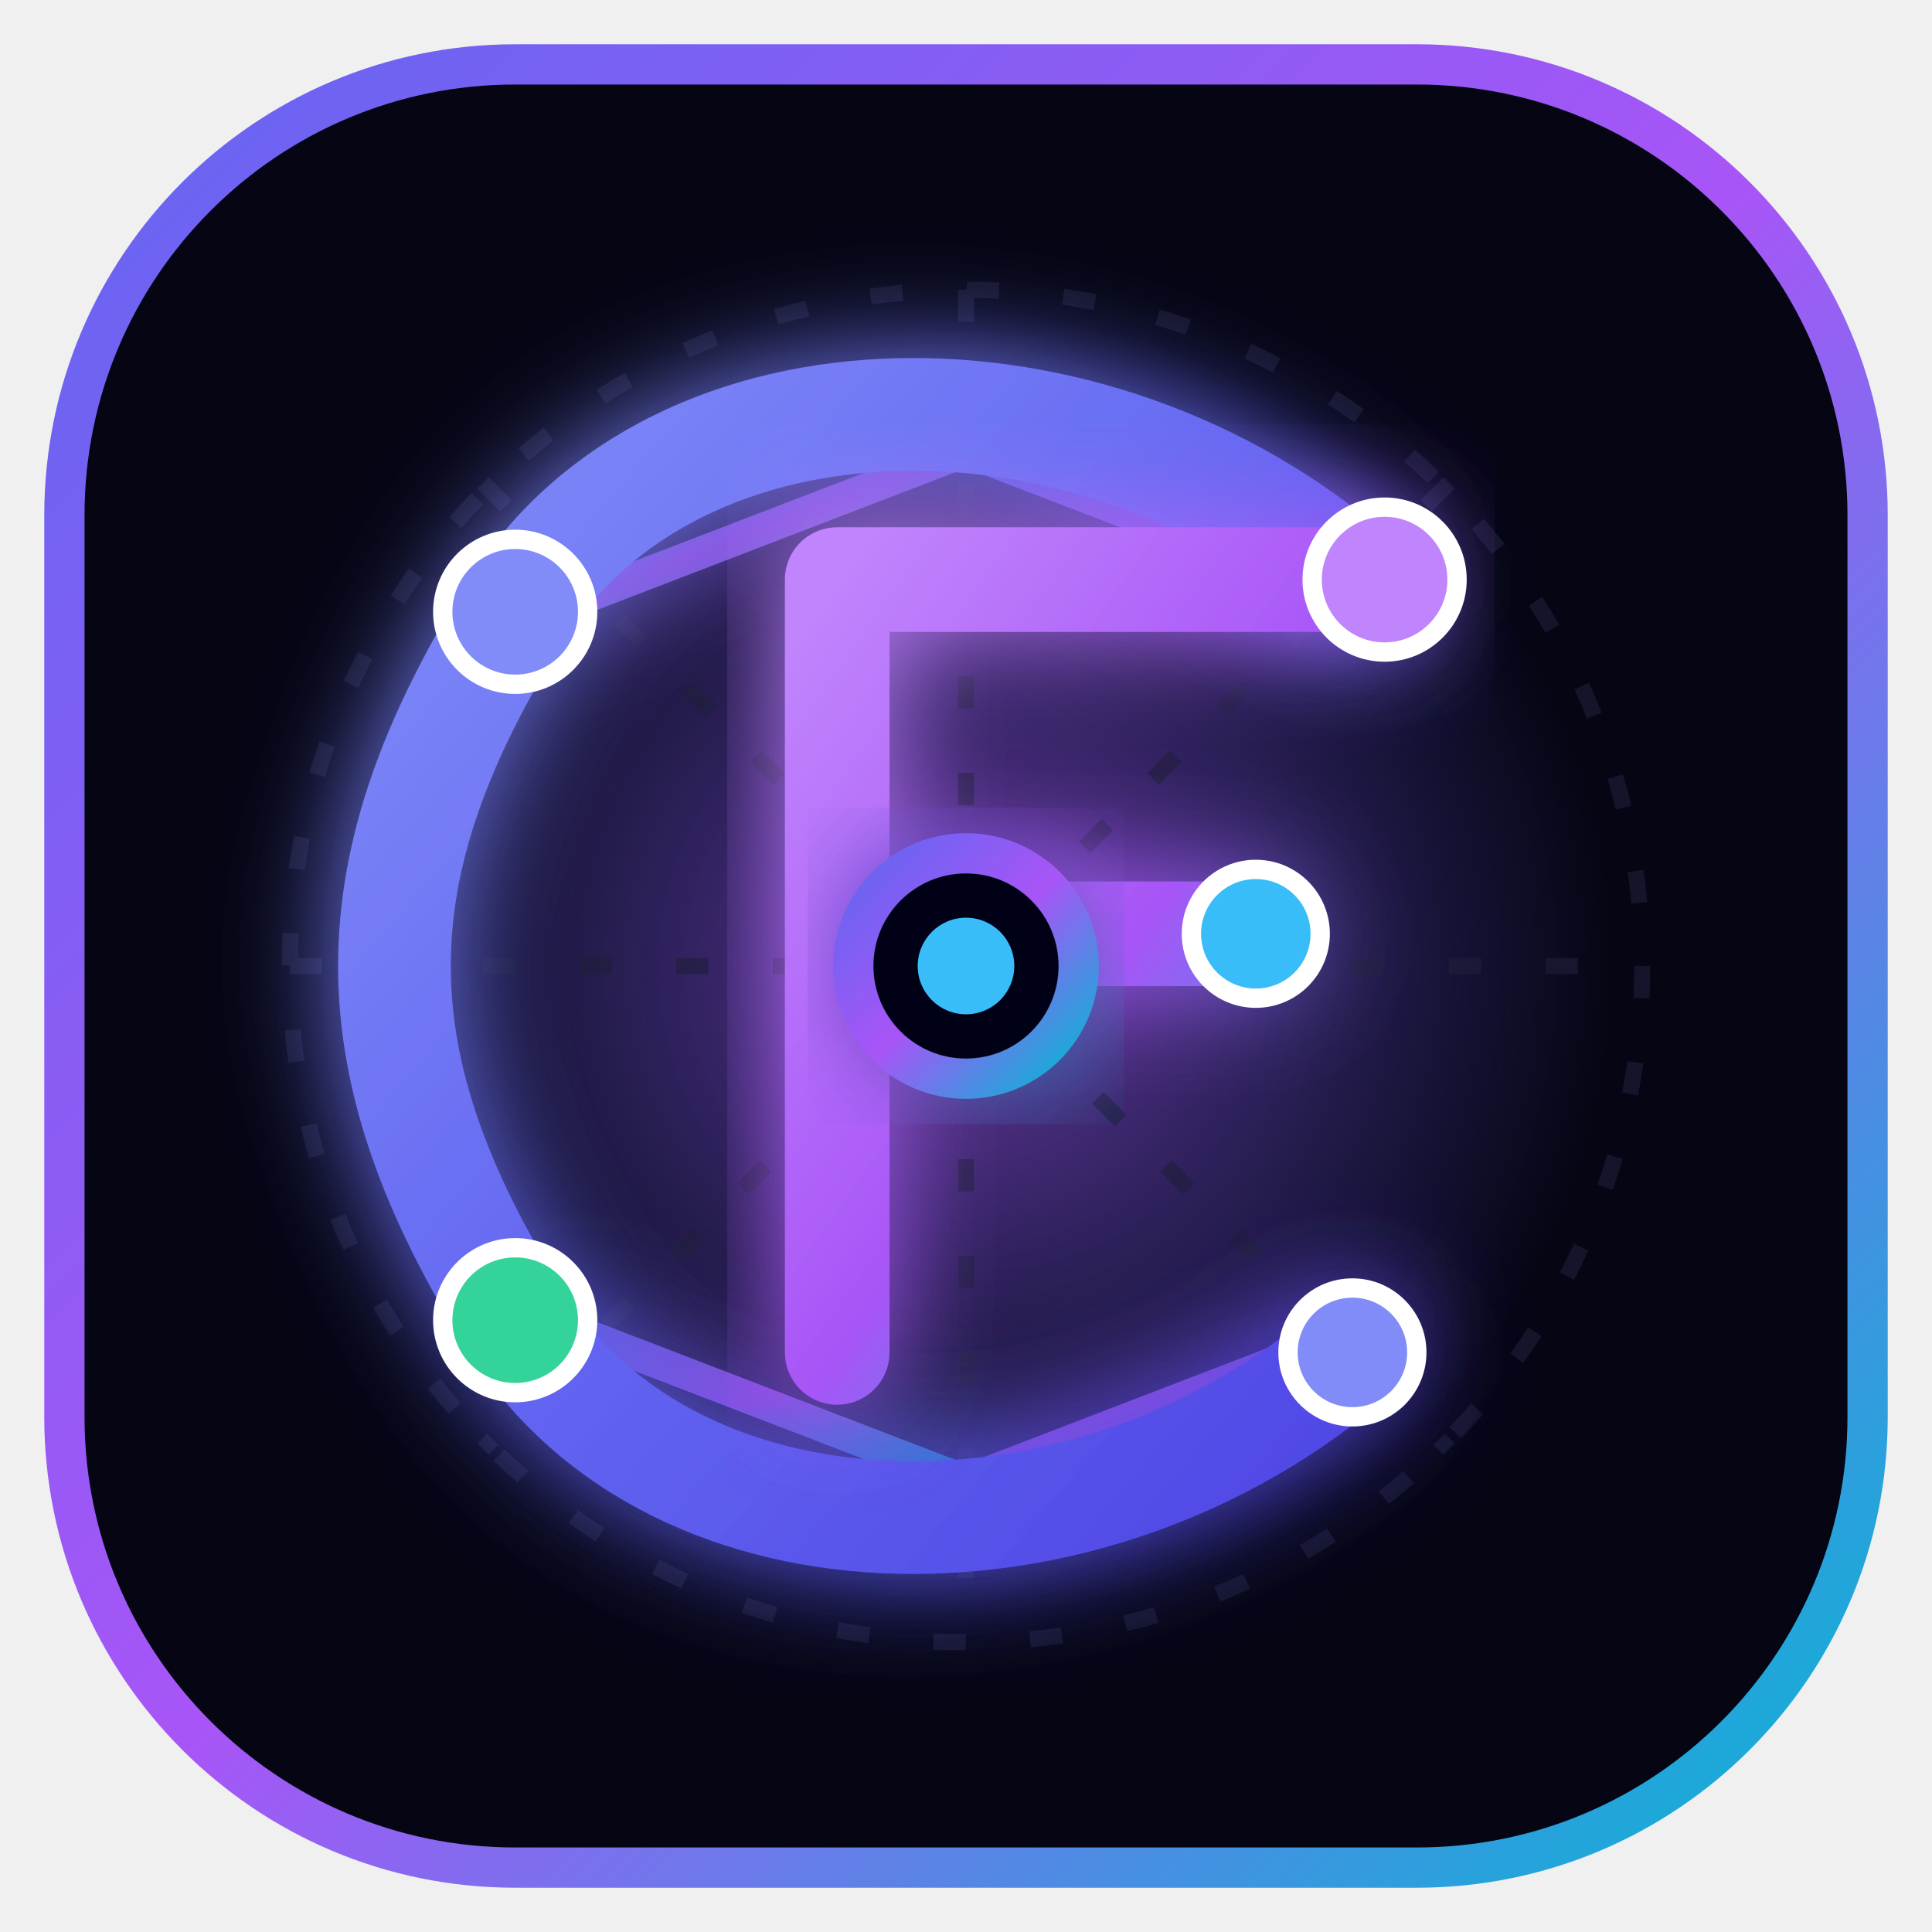
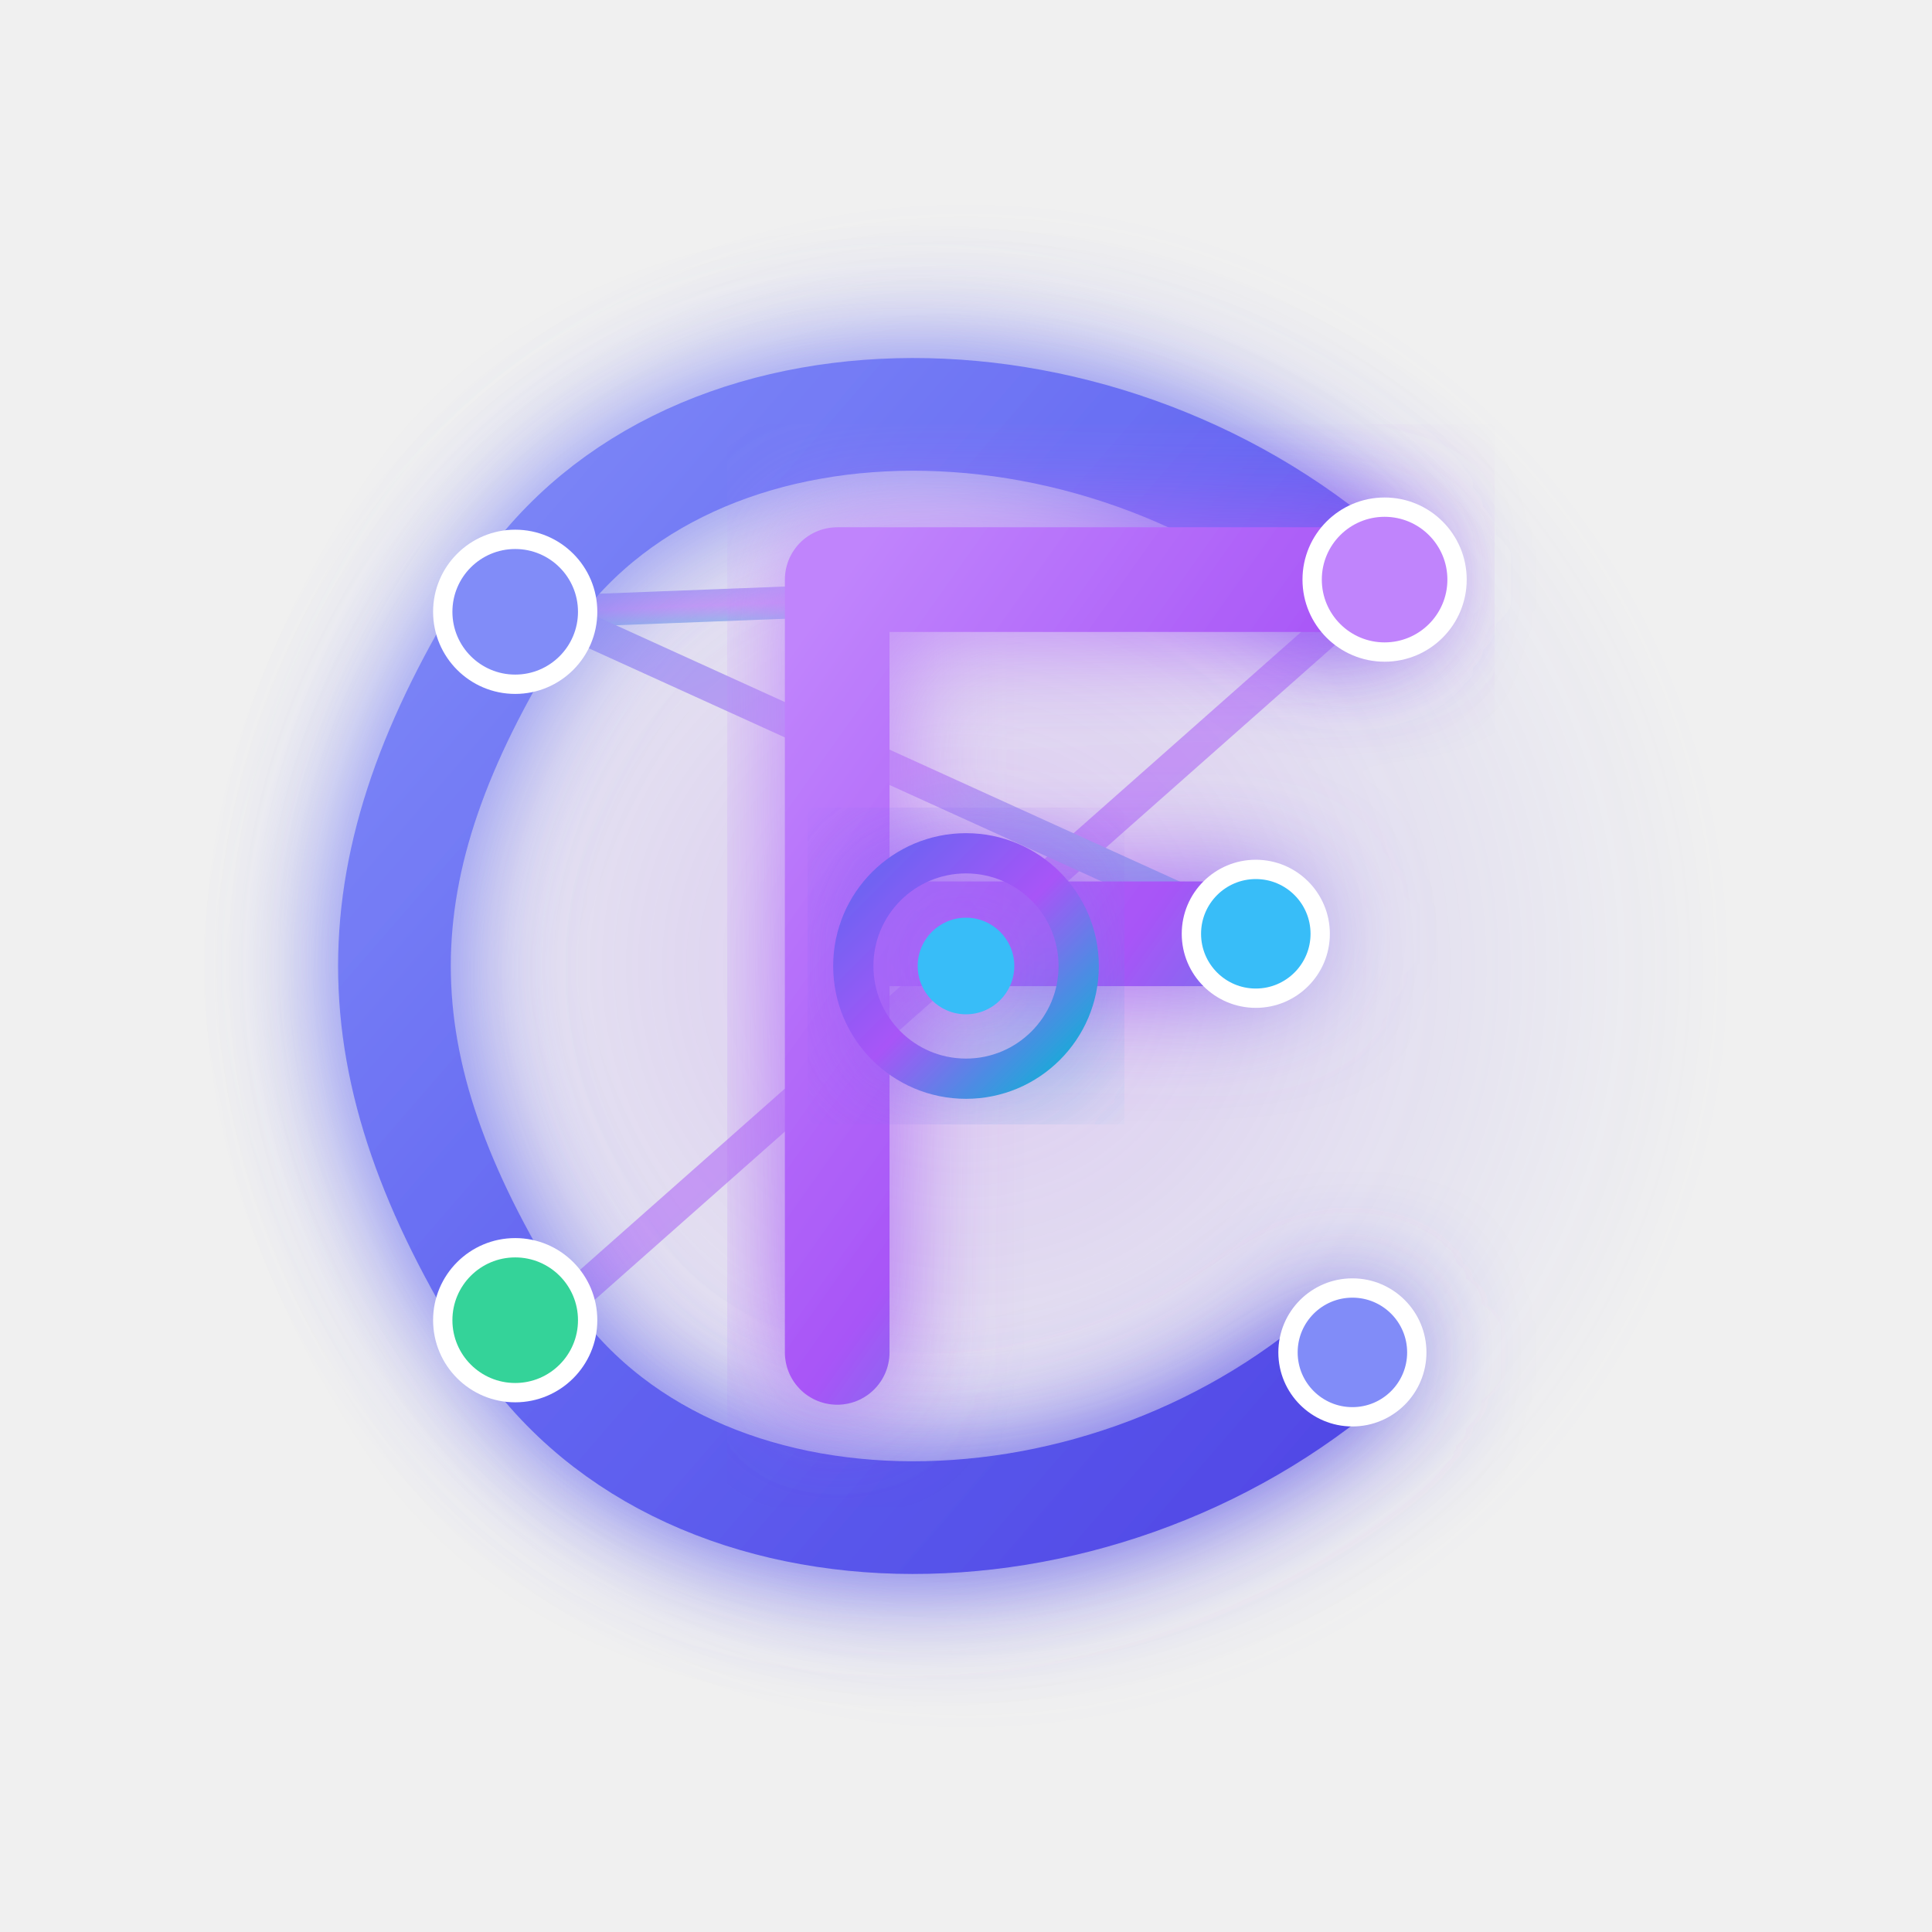
<svg xmlns="http://www.w3.org/2000/svg" viewBox="0 0 120 120" width="100%" height="100%">
  <defs>
    <linearGradient id="cfi-border-grad" x1="0%" y1="0%" x2="100%" y2="100%">
      <stop offset="0%" stop-color="#6366f1" />
      <stop offset="50%" stop-color="#a855f7" />
      <stop offset="100%" stop-color="#06b6d4" />
    </linearGradient>
    <linearGradient id="cfi-c-grad" x1="0%" y1="0%" x2="100%" y2="100%">
      <stop offset="0%" stop-color="#818cf8" />
      <stop offset="50%" stop-color="#6366f1" />
      <stop offset="100%" stop-color="#4f46e5" />
    </linearGradient>
    <linearGradient id="cfi-f-grad" x1="0%" y1="0%" x2="100%" y2="100%">
      <stop offset="0%" stop-color="#c084fc" />
      <stop offset="50%" stop-color="#a855f7" />
      <stop offset="100%" stop-color="#06b6d4" />
    </linearGradient>
    <radialGradient id="cfi-core-glow" cx="50%" cy="50%" r="50%">
-       <stop offset="0%" stop-color="#a855f7" stop-opacity="0.6" />
+       <stop offset="0%" stop-color="#a855f7" stop-opacity="0.25" />
      <stop offset="100%" stop-color="#6366f1" stop-opacity="0" />
    </radialGradient>
    <filter id="cfi-glow" x="-20%" y="-20%" width="140%" height="140%">
      <feGaussianBlur stdDeviation="3.5" result="blur" />
      <feComposite in="SourceGraphic" in2="blur" operator="over" />
    </filter>
  </defs>
-   <rect x="4" y="4" width="112" height="112" rx="28" fill="#050514" stroke="url(#cfi-border-grad)" stroke-width="2.5" />
-   <circle cx="60" cy="60" r="40" fill="url(#cfi-core-glow)" />
-   <g stroke="#1e1e38" stroke-width="1" stroke-dasharray="2 4" opacity="0.6">
-     <circle cx="60" cy="60" r="42" fill="none" />
-     <line x1="60" y1="18" x2="60" y2="102" />
-     <line x1="18" y1="60" x2="102" y2="60" />
-     <line x1="30" y1="30" x2="90" y2="90" />
-     <line x1="90" y1="30" x2="30" y2="90" />
-   </g>
-   <g stroke="url(#cfi-border-grad)" stroke-width="2" stroke-linecap="round" opacity="0.85" filter="url(#cfi-glow)">
-     <line x1="34" y1="38" x2="60" y2="28" />
-     <line x1="60" y1="28" x2="86" y2="38" />
+   <circle cx="60" cy="60" r="48" fill="url(#cfi-core-glow)" />
+   <g stroke="url(#cfi-border-grad)" stroke-width="2" stroke-linecap="round" opacity="0.5">
+     <line x1="34" y1="38" x2="86" y2="36" />
    <line x1="34" y1="38" x2="34" y2="82" />
-     <line x1="34" y1="82" x2="60" y2="92" />
-     <line x1="60" y1="92" x2="86" y2="82" />
-     <line x1="60" y1="28" x2="60" y2="60" />
-     <line x1="34" y1="58" x2="80" y2="58" />
+     <line x1="34" y1="82" x2="86" y2="36" />
+     <line x1="78" y1="58" x2="34" y2="38" />
  </g>
  <path d="M 84,36 C 68,22 42,22 32,38 C 22,54 22,66 32,82 C 42,98 68,98 84,84" fill="none" stroke="url(#cfi-c-grad)" stroke-width="7" stroke-linecap="round" filter="url(#cfi-glow)" />
  <path d="M 52,36 L 86,36 M 52,36 L 52,84 M 52,58 L 78,58" fill="none" stroke="url(#cfi-f-grad)" stroke-width="6.5" stroke-linecap="round" stroke-linejoin="round" filter="url(#cfi-glow)" />
  <circle cx="32" cy="38" r="4.5" fill="#818cf8" stroke="#ffffff" stroke-width="1.2" />
  <circle cx="86" cy="36" r="4.5" fill="#c084fc" stroke="#ffffff" stroke-width="1.2" />
  <circle cx="78" cy="58" r="4" fill="#38bdf8" stroke="#ffffff" stroke-width="1.2" />
  <circle cx="32" cy="82" r="4.5" fill="#34d399" stroke="#ffffff" stroke-width="1.2" />
  <circle cx="84" cy="84" r="4" fill="#818cf8" stroke="#ffffff" stroke-width="1.2" />
-   <circle cx="60" cy="60" r="7" fill="#060616" stroke="url(#cfi-border-grad)" stroke-width="2.5" filter="url(#cfi-glow)" />
+   <circle cx="60" cy="60" r="7" fill="none" stroke="url(#cfi-border-grad)" stroke-width="2.5" filter="url(#cfi-glow)" />
  <circle cx="60" cy="60" r="3" fill="#38bdf8" />
</svg>
